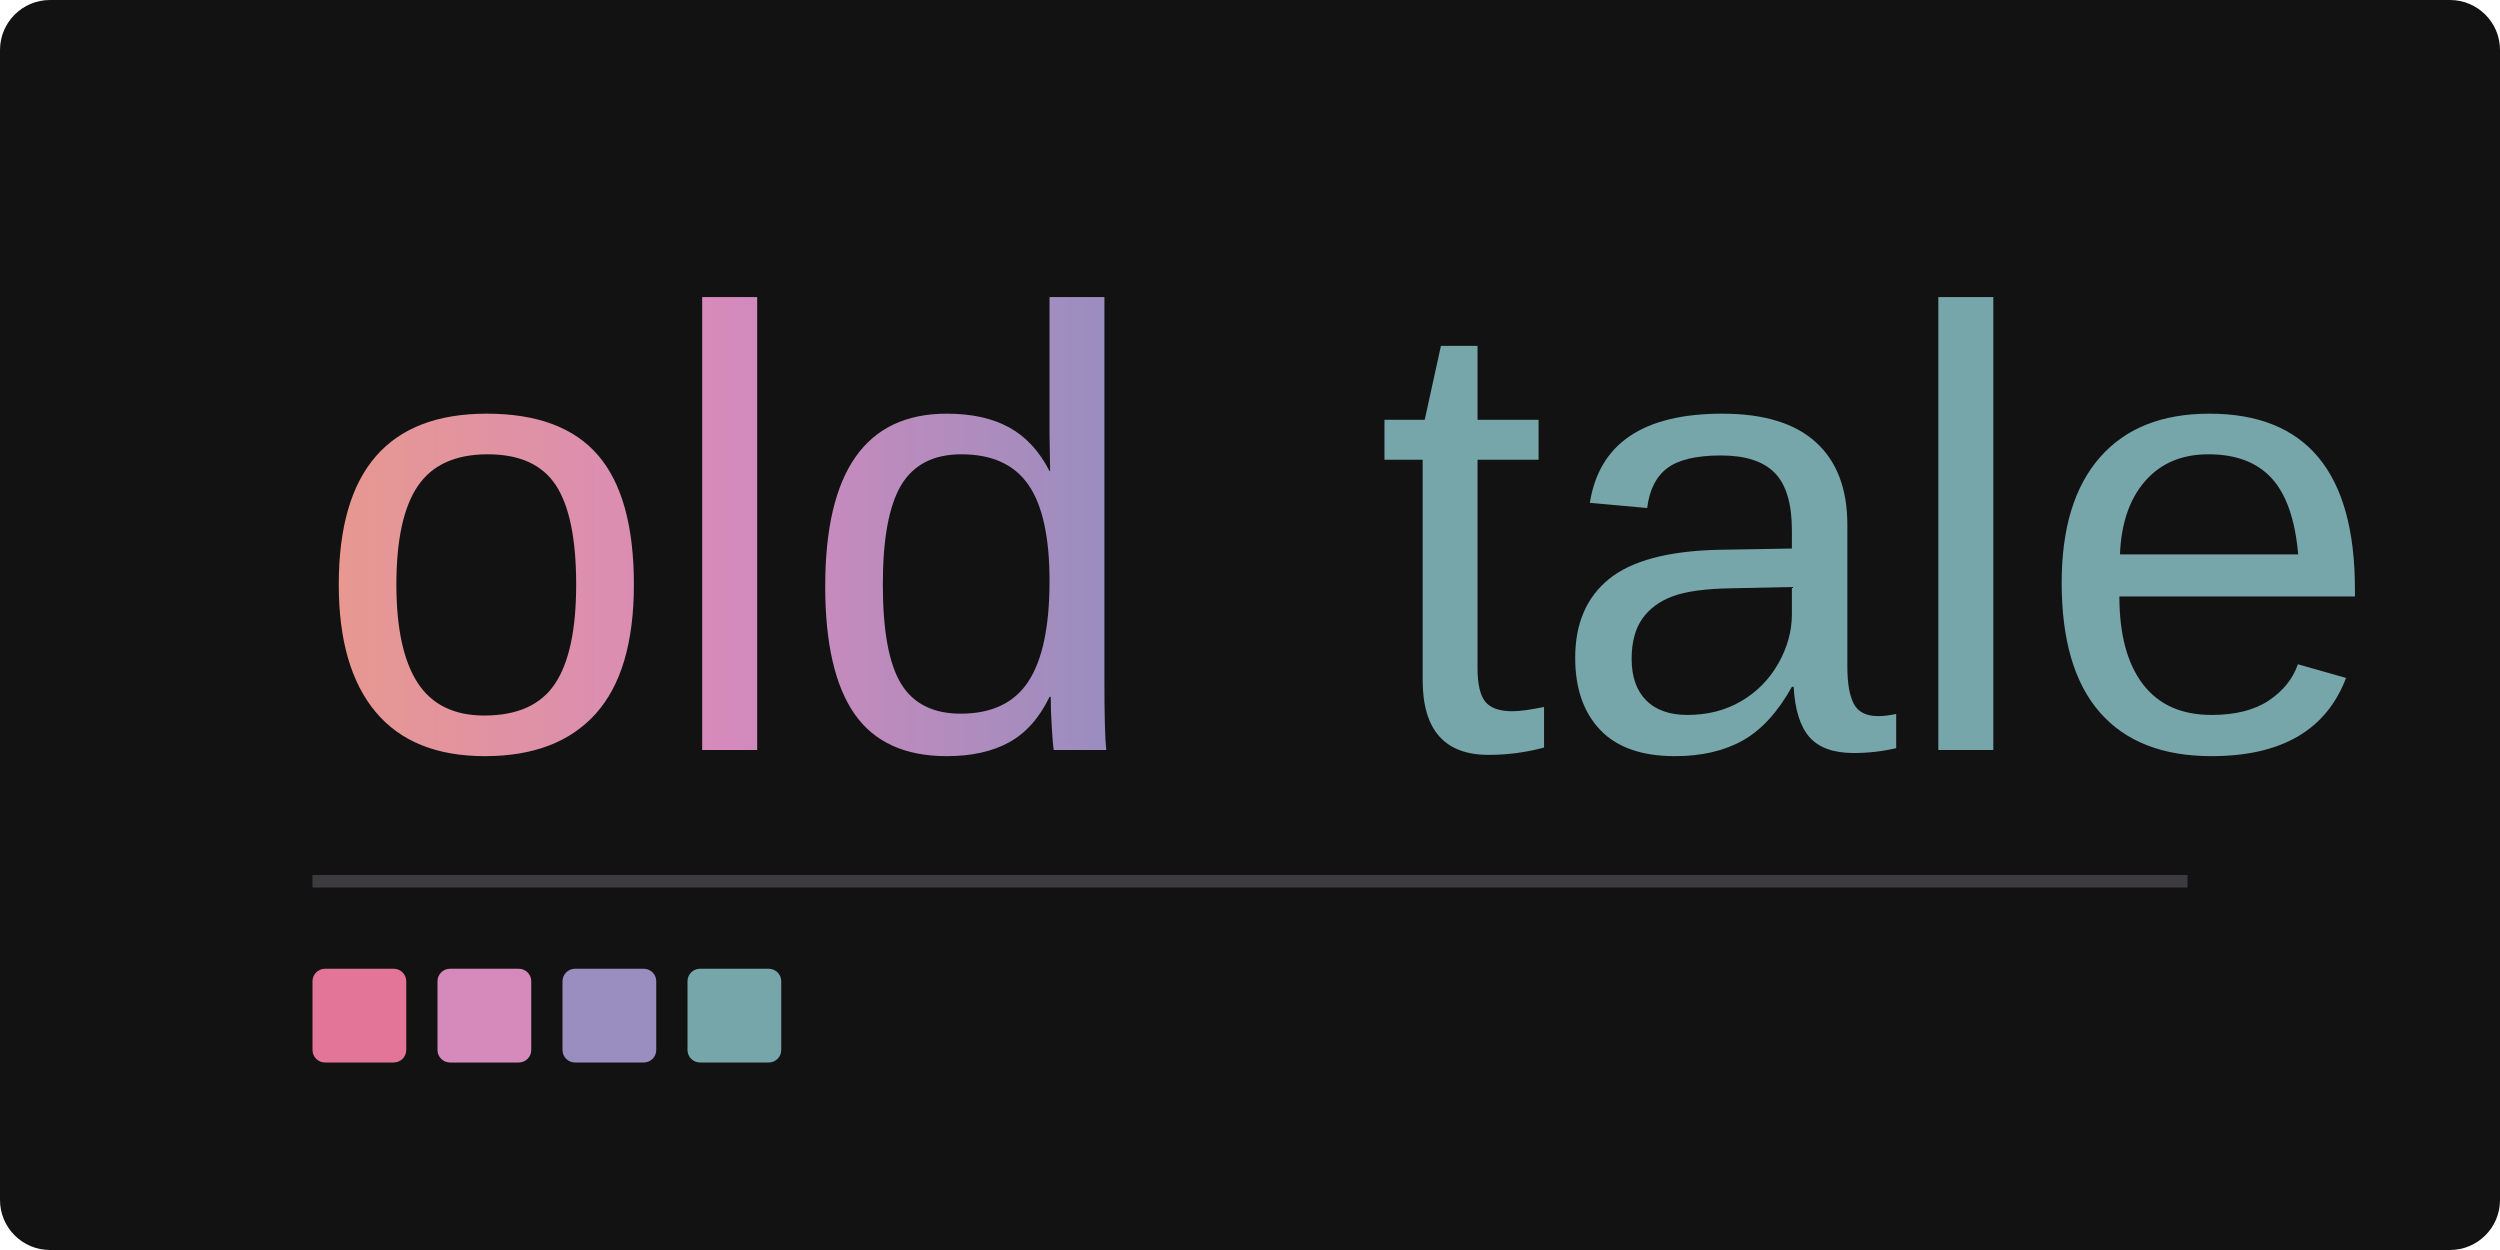
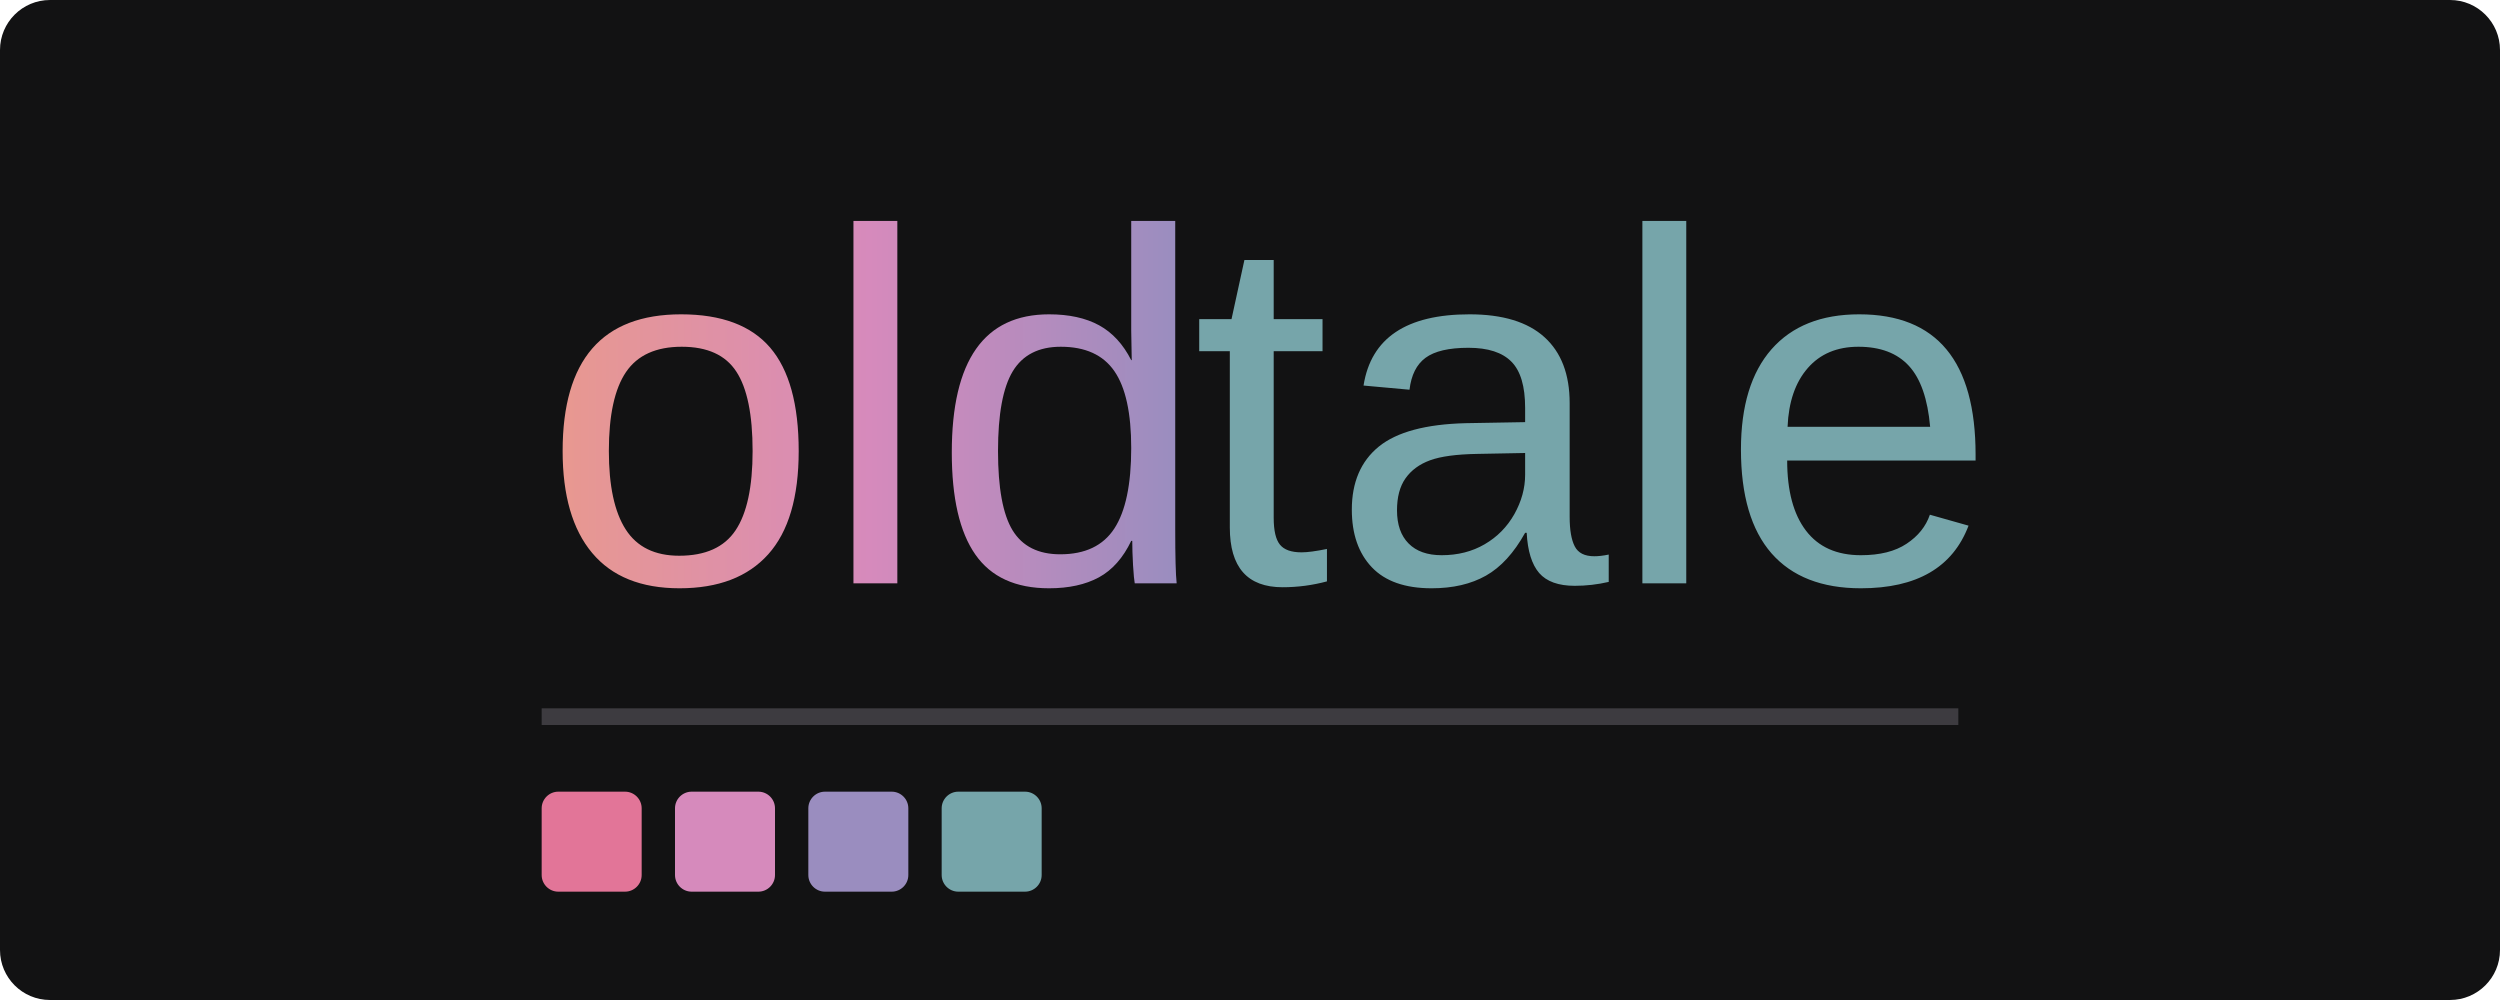
- <svg xmlns="http://www.w3.org/2000/svg" viewBox="0 0 400 200">
-   <rect width="400" height="200" fill="#121213" rx="8" />
+ <svg xmlns="http://www.w3.org/2000/svg" viewBox="0 0 300 120">
+   <rect width="300" height="120" fill="#121213" rx="6" />
  <defs>
    <linearGradient id="textGradient" x1="0%" y1="0%" x2="100%" y2="0%">
      <stop offset="0%" style="stop-color:#e89890" />
      <stop offset="50%" style="stop-color:#d68abc" />
      <stop offset="100%" style="stop-color:#9a8dbf" />
    </linearGradient>
  </defs>
-   <text x="50" y="120" font-family="Arial, sans-serif" font-size="100" font-weight="300" fill="url(#textGradient)">old</text>
-   <text x="220" y="120" font-family="Arial, sans-serif" font-size="100" font-weight="300" fill="#76a5aa">tale</text>
-   <rect x="50" y="140" width="300" height="2" fill="#3d3b40" />
-   <g transform="translate(50, 155)">
-     <rect width="15" height="15" fill="#e27598" rx="2" />
-     <rect x="20" width="15" height="15" fill="#d68abc" rx="2" />
-     <rect x="40" width="15" height="15" fill="#9a8dbf" rx="2" />
-     <rect x="60" width="15" height="15" fill="#76a5aa" rx="2" />
+   <text x="65" y="70" font-family="Arial, sans-serif" font-size="60" font-weight="300" fill="url(#textGradient)">old</text>
+   <text x="143" y="70" font-family="Arial, sans-serif" font-size="60" font-weight="300" fill="#76a5aa">tale</text>
+   <rect x="65" y="85" width="170" height="2" fill="#3d3b40" />
+   <g transform="translate(65, 95)">
+     <rect width="12" height="12" fill="#e27598" rx="2" />
+     <rect x="16" width="12" height="12" fill="#d68abc" rx="2" />
+     <rect x="32" width="12" height="12" fill="#9a8dbf" rx="2" />
+     <rect x="48" width="12" height="12" fill="#76a5aa" rx="2" />
  </g>
</svg>
